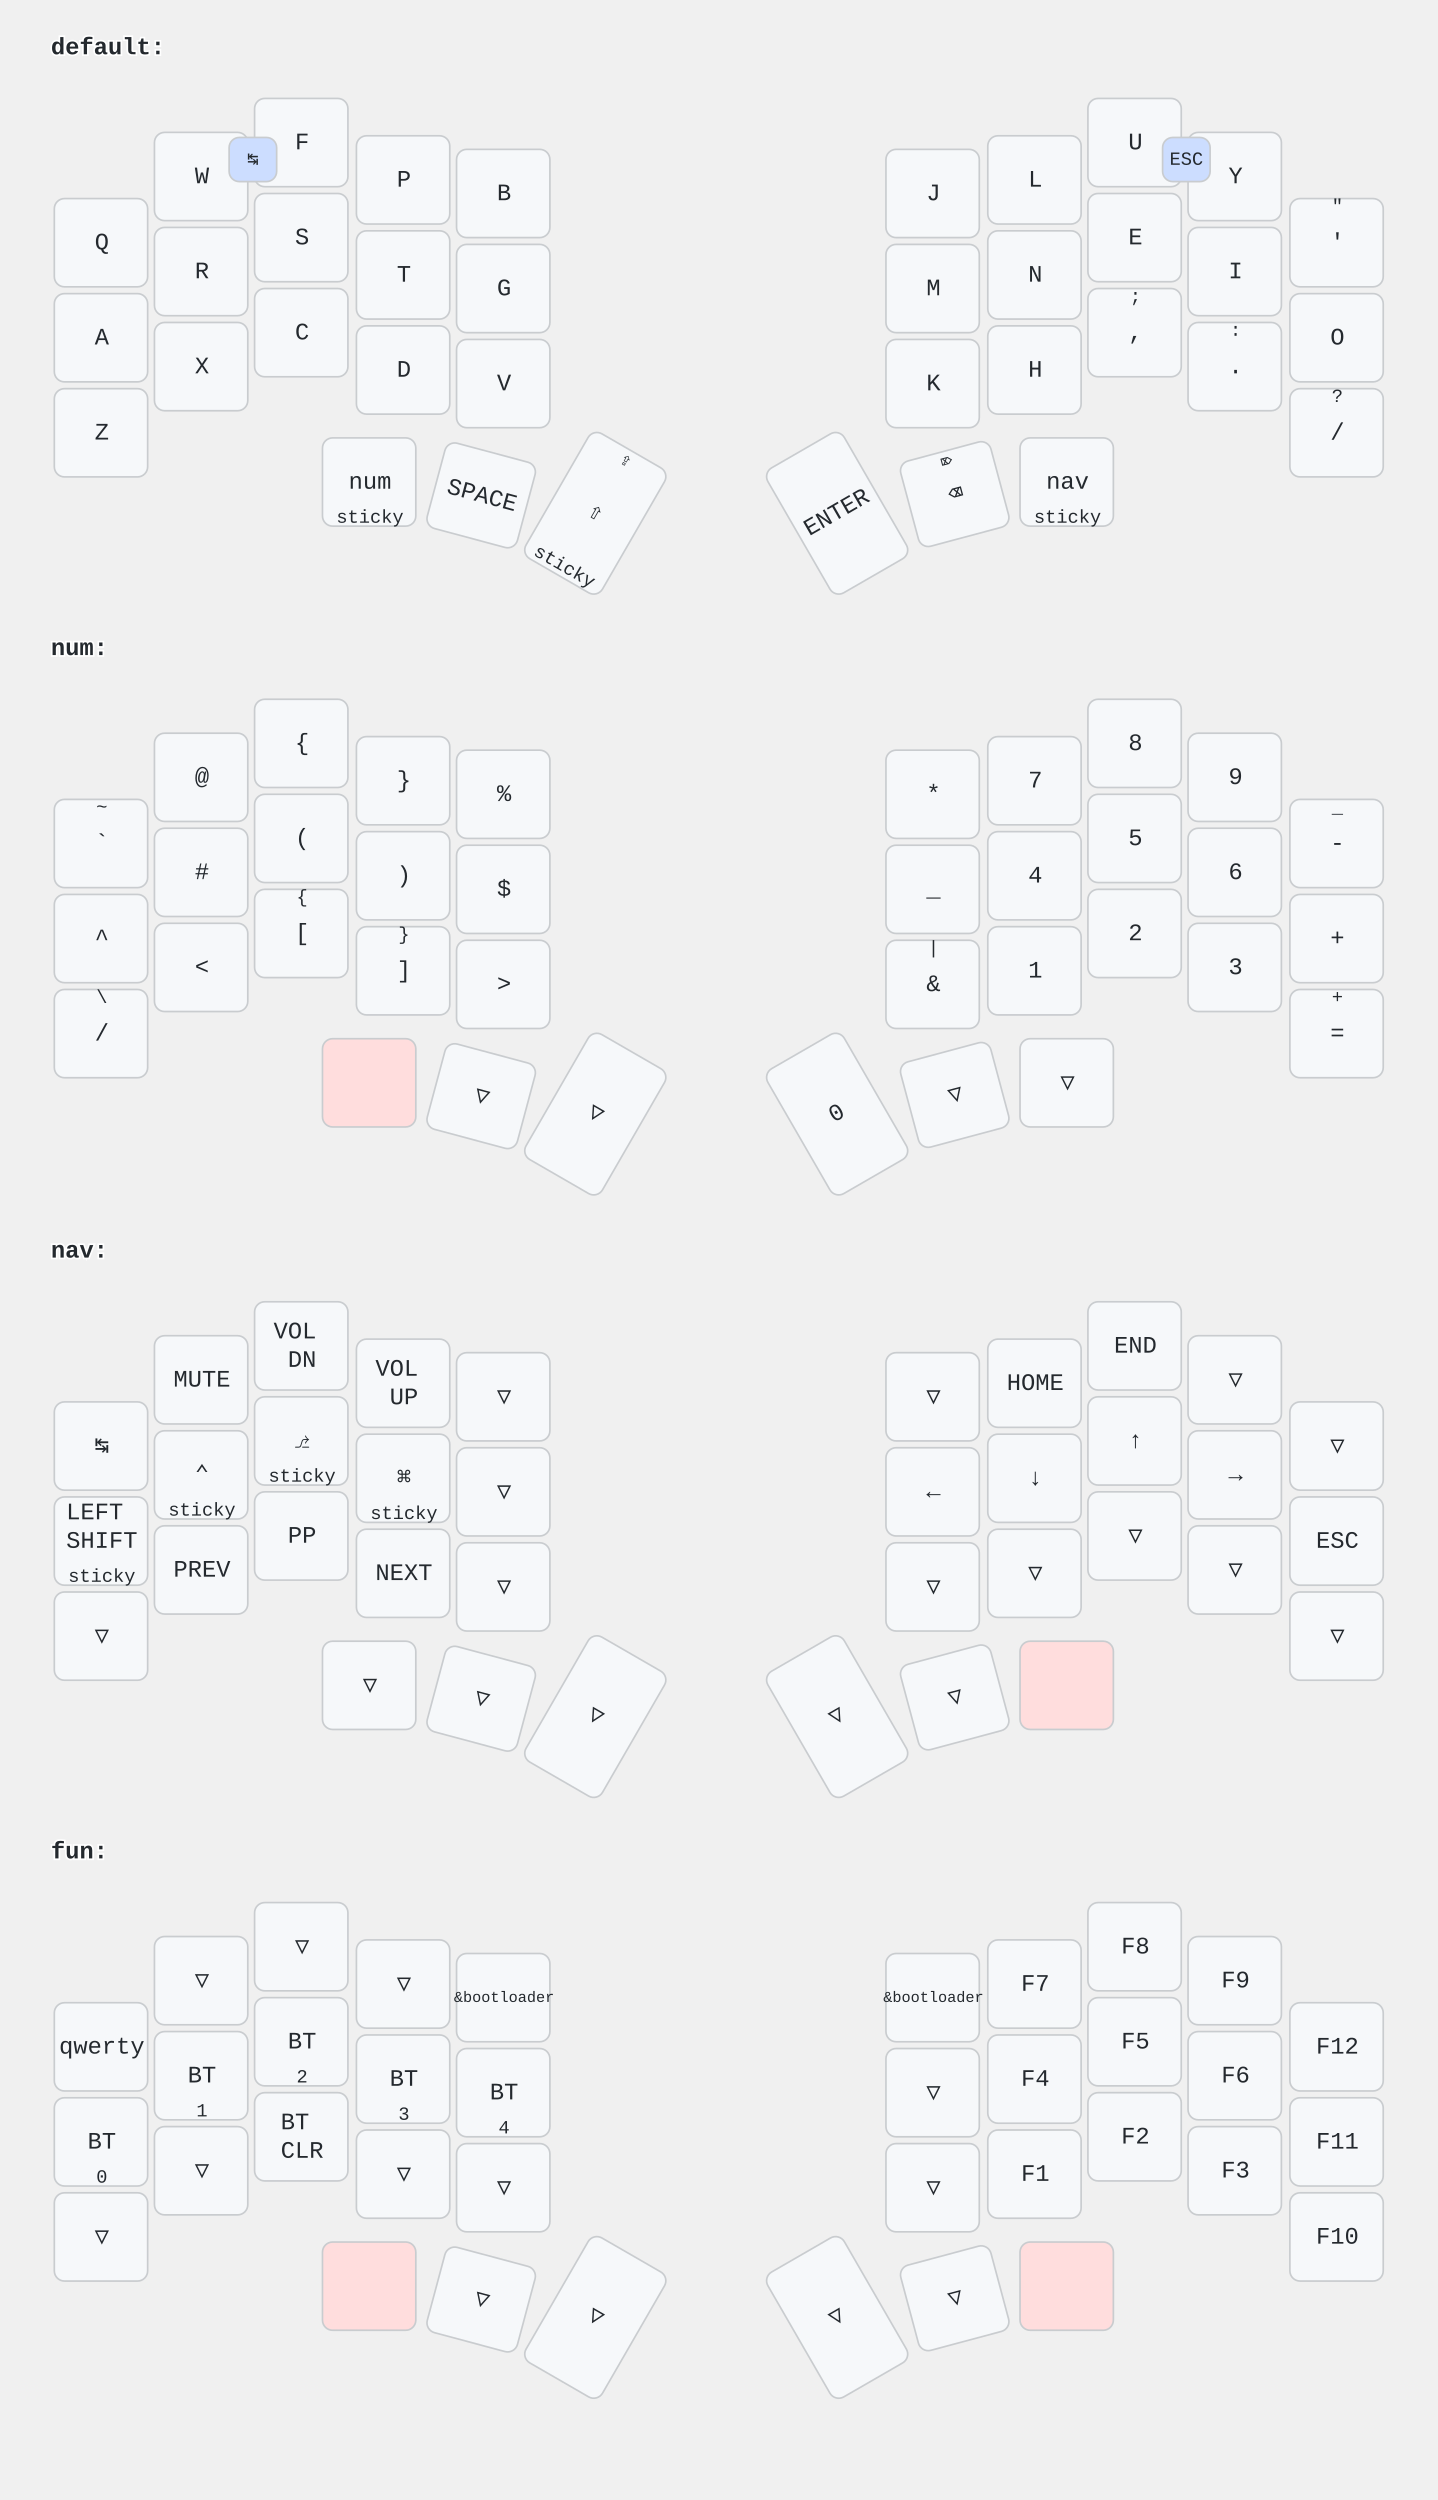
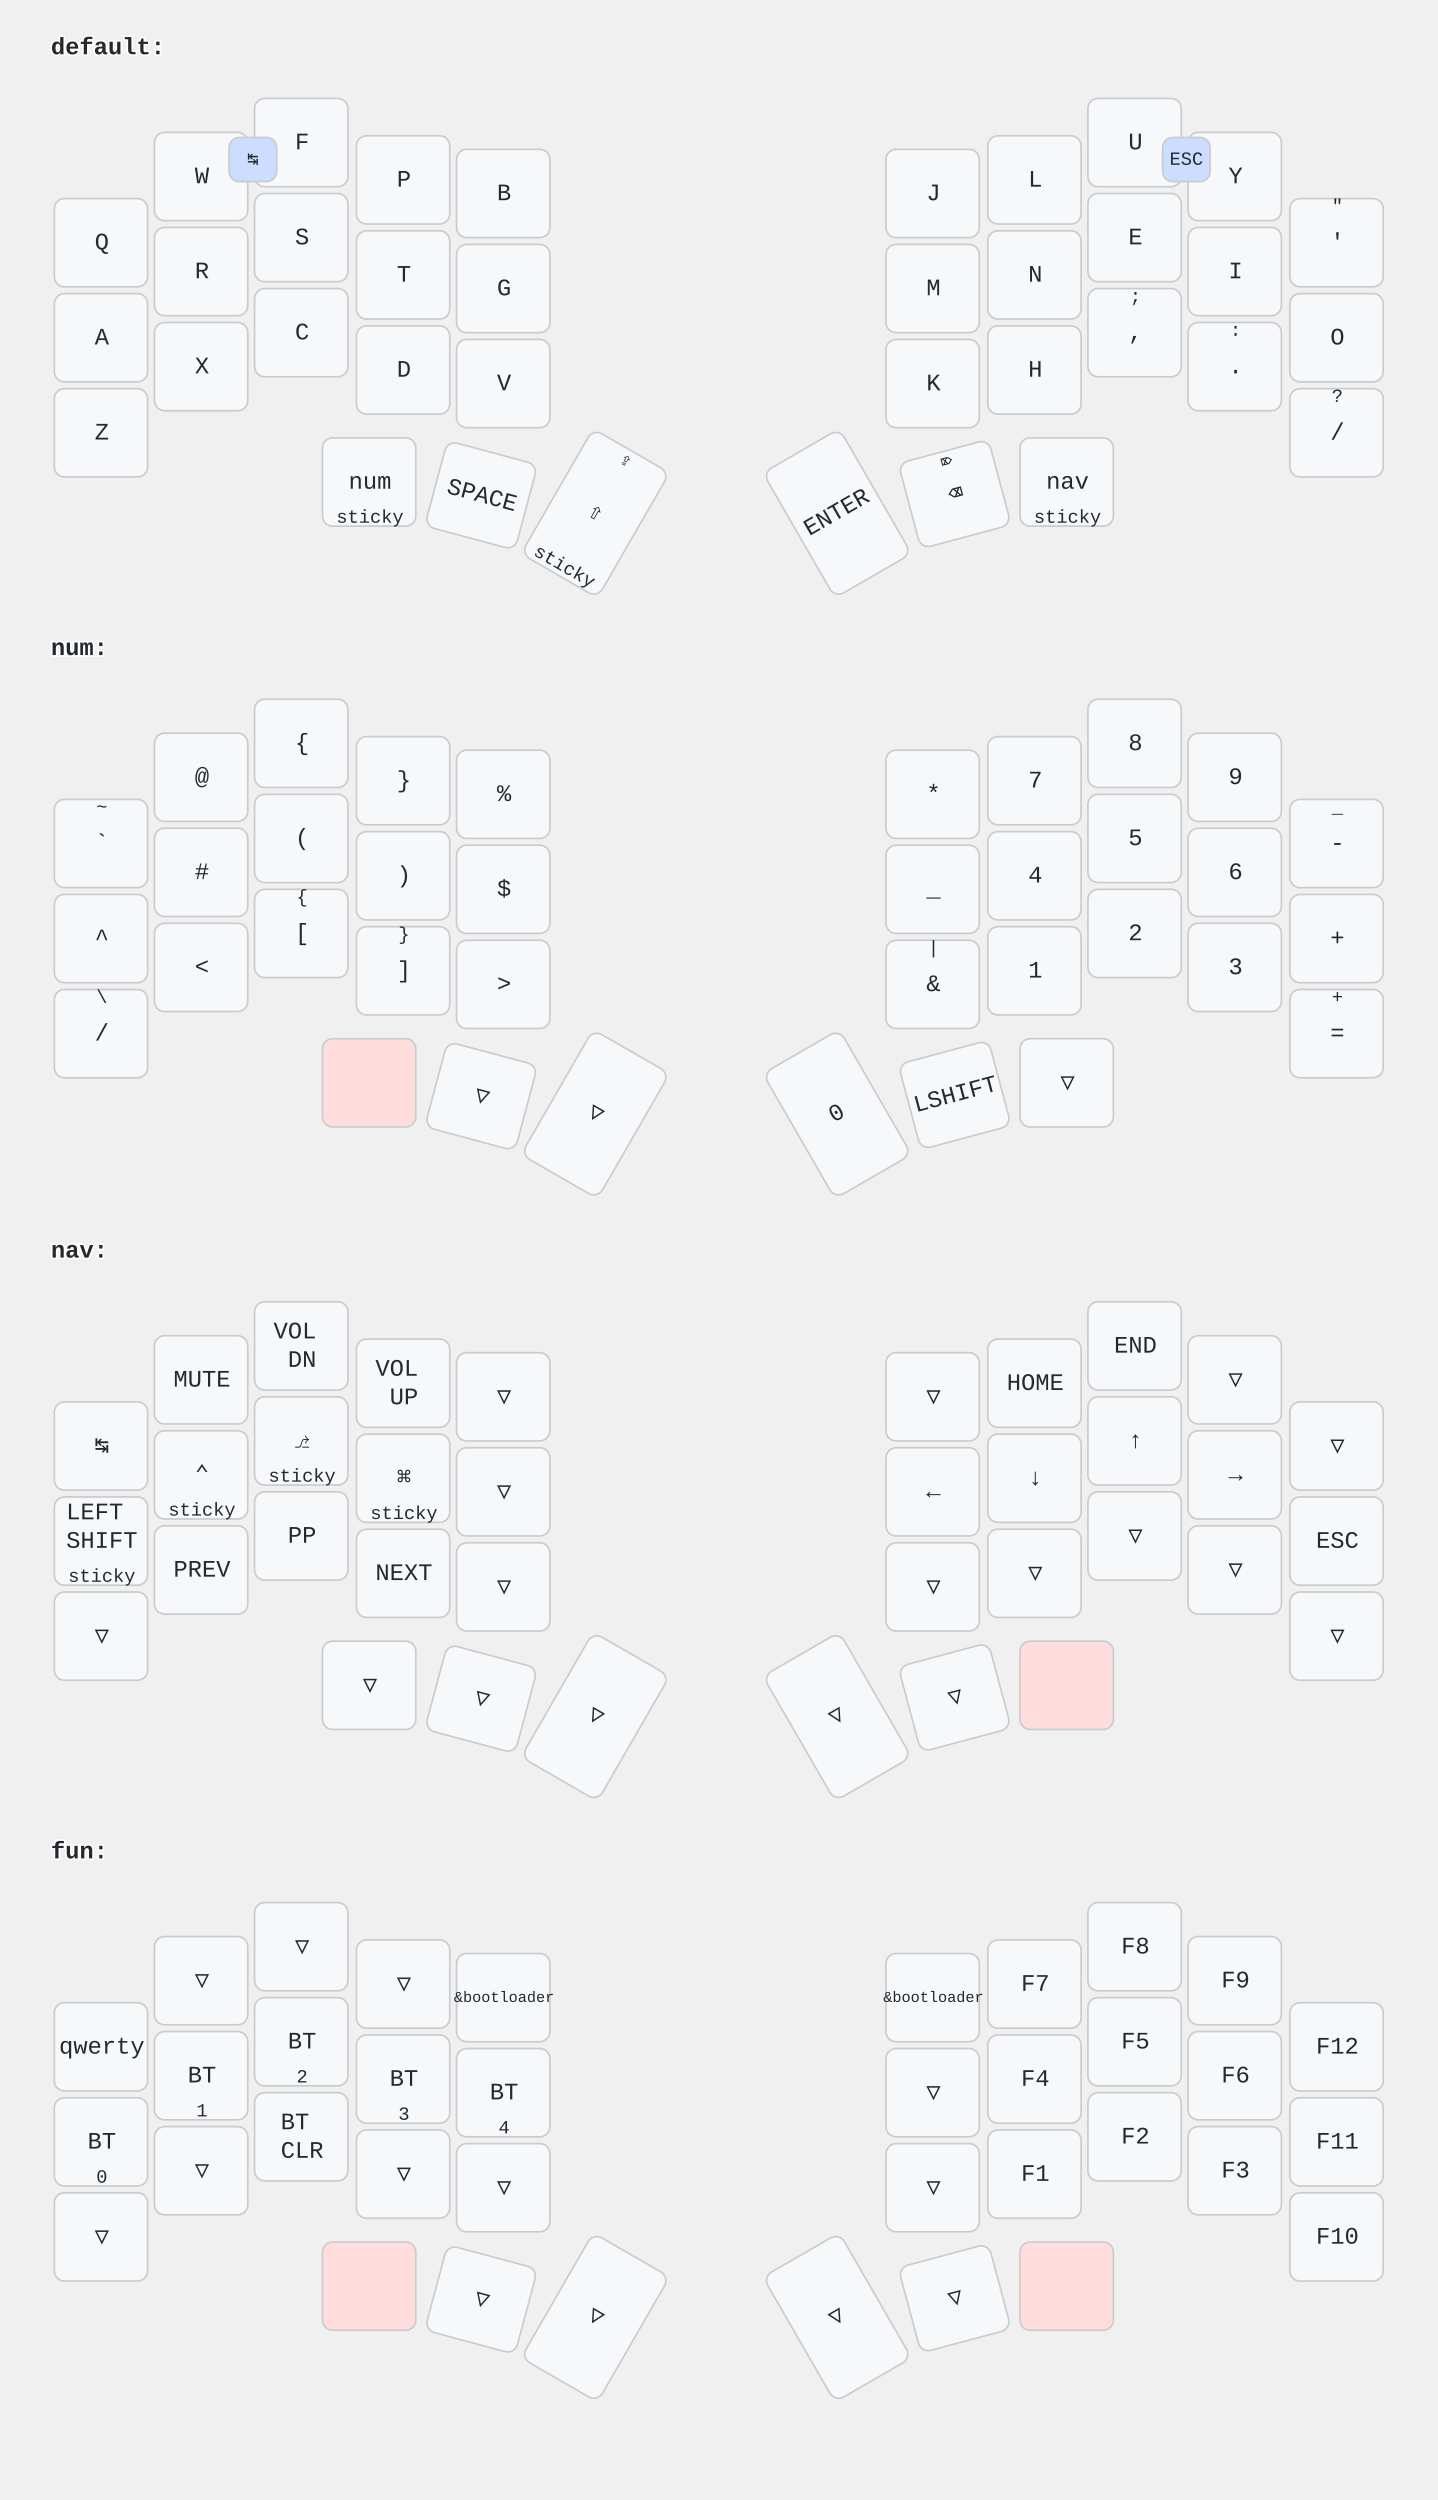
<svg xmlns="http://www.w3.org/2000/svg" width="847" height="1473" viewBox="0 0 847 1473" class="keymap">
  <style>/* font and background color specifications */
svg {
    font-family: SFMono-Regular,Consolas,Liberation Mono,Menlo,monospace;
    font-size: 14px;
    font-kerning: normal;
    text-rendering: optimizeLegibility;
    fill: #24292e;
}

/* default key styling */
rect {
    fill: #f6f8fa;
    stroke: #c9cccf;
    stroke-width: 1;
}

/* color accent for combo boxes */
rect.combo {
    fill: #cdf;
}

/* color accent for held keys */
rect.held, rect.combo.held {
    fill: #fdd;
}

/* color accent for ghost (optional) keys */
rect.ghost, rect.combo.ghost {
    fill: #ddd;
}

text {
    text-anchor: middle;
    dominant-baseline: middle;
}

/* styling for layer labels */
text.label {
    font-weight: bold;
    text-anchor: start;
    stroke: white;
    stroke-width: 2;
    paint-order: stroke;
}

/* styling for combo tap, and key hold/shifted label text */
text.combo, text.hold, text.shifted {
    font-size: 11px;
}

text.hold {
    text-anchor: middle;
    dominant-baseline: auto;
}

text.shifted {
    text-anchor: middle;
    dominant-baseline: hanging;
}

/* styling for hold/shifted label text in combo box */
text.combo.hold, text.combo.shifted {
    font-size: 8px;
}

/* styling for combo dendrons */
path {
    stroke-width: 1;
    stroke: gray;
    fill: none;
}
</style>
  <g transform="translate(30, 0)" class="layer-default">
    <text x="0" y="28" class="label">default:</text>
    <g transform="translate(0, 56)">
      <g transform="translate(30, 87)" class="key keypos-0">
        <rect rx="6" ry="6" x="-28" y="-26" width="55" height="52" class="key" />
        <text x="0" y="0" class="key tap">Q</text>
      </g>
      <g transform="translate(89, 48)" class="key keypos-1">
        <rect rx="6" ry="6" x="-28" y="-26" width="55" height="52" class="key" />
        <text x="0" y="0" class="key tap">W</text>
      </g>
      <g transform="translate(148, 28)" class="key keypos-2">
        <rect rx="6" ry="6" x="-28" y="-26" width="55" height="52" class="key" />
        <text x="0" y="0" class="key tap">F</text>
      </g>
      <g transform="translate(208, 50)" class="key keypos-3">
        <rect rx="6" ry="6" x="-28" y="-26" width="55" height="52" class="key" />
        <text x="0" y="0" class="key tap">P</text>
      </g>
      <g transform="translate(267, 58)" class="key keypos-4">
        <rect rx="6" ry="6" x="-28" y="-26" width="55" height="52" class="key" />
        <text x="0" y="0" class="key tap">B</text>
      </g>
      <g transform="translate(520, 58)" class="key keypos-5">
        <rect rx="6" ry="6" x="-28" y="-26" width="55" height="52" class="key" />
        <text x="0" y="0" class="key tap">J</text>
      </g>
      <g transform="translate(580, 50)" class="key keypos-6">
        <rect rx="6" ry="6" x="-28" y="-26" width="55" height="52" class="key" />
        <text x="0" y="0" class="key tap">L</text>
      </g>
      <g transform="translate(639, 28)" class="key keypos-7">
        <rect rx="6" ry="6" x="-28" y="-26" width="55" height="52" class="key" />
        <text x="0" y="0" class="key tap">U</text>
      </g>
      <g transform="translate(698, 48)" class="key keypos-8">
        <rect rx="6" ry="6" x="-28" y="-26" width="55" height="52" class="key" />
        <text x="0" y="0" class="key tap">Y</text>
      </g>
      <g transform="translate(758, 87)" class="key keypos-9">
        <rect rx="6" ry="6" x="-28" y="-26" width="55" height="52" class="key" />
        <text x="0" y="0" class="key tap">'</text>
        <text x="0" y="-24" class="key shifted">"</text>
      </g>
      <g transform="translate(30, 143)" class="key keypos-10">
        <rect rx="6" ry="6" x="-28" y="-26" width="55" height="52" class="key" />
        <text x="0" y="0" class="key tap">A</text>
      </g>
      <g transform="translate(89, 104)" class="key keypos-11">
        <rect rx="6" ry="6" x="-28" y="-26" width="55" height="52" class="key" />
        <text x="0" y="0" class="key tap">R</text>
      </g>
      <g transform="translate(148, 84)" class="key keypos-12">
        <rect rx="6" ry="6" x="-28" y="-26" width="55" height="52" class="key" />
        <text x="0" y="0" class="key tap">S</text>
      </g>
      <g transform="translate(208, 106)" class="key keypos-13">
        <rect rx="6" ry="6" x="-28" y="-26" width="55" height="52" class="key" />
        <text x="0" y="0" class="key tap">T</text>
      </g>
      <g transform="translate(267, 114)" class="key keypos-14">
        <rect rx="6" ry="6" x="-28" y="-26" width="55" height="52" class="key" />
        <text x="0" y="0" class="key tap">G</text>
      </g>
      <g transform="translate(520, 114)" class="key keypos-15">
        <rect rx="6" ry="6" x="-28" y="-26" width="55" height="52" class="key" />
        <text x="0" y="0" class="key tap">M</text>
      </g>
      <g transform="translate(580, 106)" class="key keypos-16">
        <rect rx="6" ry="6" x="-28" y="-26" width="55" height="52" class="key" />
        <text x="0" y="0" class="key tap">N</text>
      </g>
      <g transform="translate(639, 84)" class="key keypos-17">
        <rect rx="6" ry="6" x="-28" y="-26" width="55" height="52" class="key" />
        <text x="0" y="0" class="key tap">E</text>
      </g>
      <g transform="translate(698, 104)" class="key keypos-18">
        <rect rx="6" ry="6" x="-28" y="-26" width="55" height="52" class="key" />
        <text x="0" y="0" class="key tap">I</text>
      </g>
      <g transform="translate(758, 143)" class="key keypos-19">
        <rect rx="6" ry="6" x="-28" y="-26" width="55" height="52" class="key" />
        <text x="0" y="0" class="key tap">O</text>
      </g>
      <g transform="translate(30, 199)" class="key keypos-20">
        <rect rx="6" ry="6" x="-28" y="-26" width="55" height="52" class="key" />
        <text x="0" y="0" class="key tap">Z</text>
      </g>
      <g transform="translate(89, 160)" class="key keypos-21">
        <rect rx="6" ry="6" x="-28" y="-26" width="55" height="52" class="key" />
        <text x="0" y="0" class="key tap">X</text>
      </g>
      <g transform="translate(148, 140)" class="key keypos-22">
        <rect rx="6" ry="6" x="-28" y="-26" width="55" height="52" class="key" />
        <text x="0" y="0" class="key tap">C</text>
      </g>
      <g transform="translate(208, 162)" class="key keypos-23">
        <rect rx="6" ry="6" x="-28" y="-26" width="55" height="52" class="key" />
        <text x="0" y="0" class="key tap">D</text>
      </g>
      <g transform="translate(267, 170)" class="key keypos-24">
        <rect rx="6" ry="6" x="-28" y="-26" width="55" height="52" class="key" />
        <text x="0" y="0" class="key tap">V</text>
      </g>
      <g transform="translate(520, 170)" class="key keypos-25">
        <rect rx="6" ry="6" x="-28" y="-26" width="55" height="52" class="key" />
        <text x="0" y="0" class="key tap">K</text>
      </g>
      <g transform="translate(580, 162)" class="key keypos-26">
        <rect rx="6" ry="6" x="-28" y="-26" width="55" height="52" class="key" />
        <text x="0" y="0" class="key tap">H</text>
      </g>
      <g transform="translate(639, 140)" class="key keypos-27">
        <rect rx="6" ry="6" x="-28" y="-26" width="55" height="52" class="key" />
        <text x="0" y="0" class="key tap">,</text>
        <text x="0" y="-24" class="key shifted">;</text>
      </g>
      <g transform="translate(698, 160)" class="key keypos-28">
        <rect rx="6" ry="6" x="-28" y="-26" width="55" height="52" class="key" />
        <text x="0" y="0" class="key tap">.</text>
        <text x="0" y="-24" class="key shifted">:</text>
      </g>
      <g transform="translate(758, 199)" class="key keypos-29">
        <rect rx="6" ry="6" x="-28" y="-26" width="55" height="52" class="key" />
        <text x="0" y="0" class="key tap">/</text>
        <text x="0" y="-24" class="key shifted">?</text>
      </g>
      <g transform="translate(188, 228)" class="key keypos-30">
        <rect rx="6" ry="6" x="-28" y="-26" width="55" height="52" class="key" />
        <text x="0" y="0" class="key tap">num</text>
        <text x="0" y="24" class="key hold">sticky</text>
      </g>
      <g transform="translate(254, 236) rotate(15.0)" class="key keypos-31">
        <rect rx="6" ry="6" x="-28" y="-26" width="55" height="52" class="key" />
        <text x="0" y="0" class="key tap">SPACE</text>
      </g>
      <g transform="translate(321, 246) rotate(30.0)" class="key keypos-32">
        <rect rx="6" ry="6" x="-26" y="-42" width="52" height="85" class="key" />
        <text x="0" y="0" class="key tap">⇧</text>
        <text x="0" y="40" class="key hold">sticky</text>
        <text x="0" y="-40" class="key shifted">⇪</text>
      </g>
      <g transform="translate(463, 246) rotate(-30.0)" class="key keypos-33">
        <rect rx="6" ry="6" x="-26" y="-42" width="52" height="85" class="key" />
        <text x="0" y="0" class="key tap">ENTER</text>
      </g>
      <g transform="translate(533, 235) rotate(-15.0)" class="key keypos-34">
        <rect rx="6" ry="6" x="-28" y="-26" width="55" height="52" class="key" />
        <text x="0" y="0" class="key tap">⌫</text>
        <text x="0" y="-24" class="key shifted">⌦</text>
      </g>
      <g transform="translate(599, 228)" class="key keypos-35">
        <rect rx="6" ry="6" x="-28" y="-26" width="55" height="52" class="key" />
        <text x="0" y="0" class="key tap">nav</text>
        <text x="0" y="24" class="key hold">sticky</text>
      </g>
      <g class="combo combopos-0">
        <rect rx="6" ry="6" x="105" y="25" width="28" height="26" class="combo" />
        <text x="119" y="38" class="combo tap">↹</text>
      </g>
      <g class="combo combopos-1">
        <rect rx="6" ry="6" x="655" y="25" width="28" height="26" class="combo" />
        <text x="669" y="38" class="combo tap">ESC</text>
      </g>
    </g>
  </g>
  <g transform="translate(30, 354)" class="layer-num">
    <text x="0" y="28" class="label">num:</text>
    <g transform="translate(0, 56)">
      <g transform="translate(30, 87)" class="key keypos-0">
        <rect rx="6" ry="6" x="-28" y="-26" width="55" height="52" class="key" />
        <text x="0" y="0" class="key tap">`</text>
        <text x="0" y="-24" class="key shifted">~</text>
      </g>
      <g transform="translate(89, 48)" class="key keypos-1">
        <rect rx="6" ry="6" x="-28" y="-26" width="55" height="52" class="key" />
        <text x="0" y="0" class="key tap">@</text>
      </g>
      <g transform="translate(148, 28)" class="key keypos-2">
        <rect rx="6" ry="6" x="-28" y="-26" width="55" height="52" class="key" />
        <text x="0" y="0" class="key tap">{</text>
      </g>
      <g transform="translate(208, 50)" class="key keypos-3">
        <rect rx="6" ry="6" x="-28" y="-26" width="55" height="52" class="key" />
        <text x="0" y="0" class="key tap">}</text>
      </g>
      <g transform="translate(267, 58)" class="key keypos-4">
        <rect rx="6" ry="6" x="-28" y="-26" width="55" height="52" class="key" />
        <text x="0" y="0" class="key tap">%</text>
      </g>
      <g transform="translate(520, 58)" class="key keypos-5">
        <rect rx="6" ry="6" x="-28" y="-26" width="55" height="52" class="key" />
        <text x="0" y="0" class="key tap">*</text>
      </g>
      <g transform="translate(580, 50)" class="key keypos-6">
        <rect rx="6" ry="6" x="-28" y="-26" width="55" height="52" class="key" />
        <text x="0" y="0" class="key tap">7</text>
      </g>
      <g transform="translate(639, 28)" class="key keypos-7">
        <rect rx="6" ry="6" x="-28" y="-26" width="55" height="52" class="key" />
        <text x="0" y="0" class="key tap">8</text>
      </g>
      <g transform="translate(698, 48)" class="key keypos-8">
        <rect rx="6" ry="6" x="-28" y="-26" width="55" height="52" class="key" />
        <text x="0" y="0" class="key tap">9</text>
      </g>
      <g transform="translate(758, 87)" class="key keypos-9">
        <rect rx="6" ry="6" x="-28" y="-26" width="55" height="52" class="key" />
        <text x="0" y="0" class="key tap">-</text>
        <text x="0" y="-24" class="key shifted">_</text>
      </g>
      <g transform="translate(30, 143)" class="key keypos-10">
        <rect rx="6" ry="6" x="-28" y="-26" width="55" height="52" class="key" />
        <text x="0" y="0" class="key tap">^</text>
      </g>
      <g transform="translate(89, 104)" class="key keypos-11">
        <rect rx="6" ry="6" x="-28" y="-26" width="55" height="52" class="key" />
        <text x="0" y="0" class="key tap">#</text>
      </g>
      <g transform="translate(148, 84)" class="key keypos-12">
        <rect rx="6" ry="6" x="-28" y="-26" width="55" height="52" class="key" />
        <text x="0" y="0" class="key tap">(</text>
      </g>
      <g transform="translate(208, 106)" class="key keypos-13">
        <rect rx="6" ry="6" x="-28" y="-26" width="55" height="52" class="key" />
        <text x="0" y="0" class="key tap">)</text>
      </g>
      <g transform="translate(267, 114)" class="key keypos-14">
        <rect rx="6" ry="6" x="-28" y="-26" width="55" height="52" class="key" />
        <text x="0" y="0" class="key tap">$</text>
      </g>
      <g transform="translate(520, 114)" class="key keypos-15">
        <rect rx="6" ry="6" x="-28" y="-26" width="55" height="52" class="key" />
        <text x="0" y="0" class="key tap">_</text>
      </g>
      <g transform="translate(580, 106)" class="key keypos-16">
        <rect rx="6" ry="6" x="-28" y="-26" width="55" height="52" class="key" />
        <text x="0" y="0" class="key tap">4</text>
      </g>
      <g transform="translate(639, 84)" class="key keypos-17">
        <rect rx="6" ry="6" x="-28" y="-26" width="55" height="52" class="key" />
        <text x="0" y="0" class="key tap">5</text>
      </g>
      <g transform="translate(698, 104)" class="key keypos-18">
        <rect rx="6" ry="6" x="-28" y="-26" width="55" height="52" class="key" />
        <text x="0" y="0" class="key tap">6</text>
      </g>
      <g transform="translate(758, 143)" class="key keypos-19">
        <rect rx="6" ry="6" x="-28" y="-26" width="55" height="52" class="key" />
        <text x="0" y="0" class="key tap">+</text>
      </g>
      <g transform="translate(30, 199)" class="key keypos-20">
        <rect rx="6" ry="6" x="-28" y="-26" width="55" height="52" class="key" />
        <text x="0" y="0" class="key tap">/</text>
        <text x="0" y="-24" class="key shifted">\</text>
      </g>
      <g transform="translate(89, 160)" class="key keypos-21">
        <rect rx="6" ry="6" x="-28" y="-26" width="55" height="52" class="key" />
        <text x="0" y="0" class="key tap">&lt;</text>
      </g>
      <g transform="translate(148, 140)" class="key keypos-22">
        <rect rx="6" ry="6" x="-28" y="-26" width="55" height="52" class="key" />
        <text x="0" y="0" class="key tap">[</text>
        <text x="0" y="-24" class="key shifted">{</text>
      </g>
      <g transform="translate(208, 162)" class="key keypos-23">
        <rect rx="6" ry="6" x="-28" y="-26" width="55" height="52" class="key" />
        <text x="0" y="0" class="key tap">]</text>
        <text x="0" y="-24" class="key shifted">}</text>
      </g>
      <g transform="translate(267, 170)" class="key keypos-24">
        <rect rx="6" ry="6" x="-28" y="-26" width="55" height="52" class="key" />
        <text x="0" y="0" class="key tap">&gt;</text>
      </g>
      <g transform="translate(520, 170)" class="key keypos-25">
        <rect rx="6" ry="6" x="-28" y="-26" width="55" height="52" class="key" />
        <text x="0" y="0" class="key tap">&amp;</text>
        <text x="0" y="-24" class="key shifted">|</text>
      </g>
      <g transform="translate(580, 162)" class="key keypos-26">
        <rect rx="6" ry="6" x="-28" y="-26" width="55" height="52" class="key" />
        <text x="0" y="0" class="key tap">1</text>
      </g>
      <g transform="translate(639, 140)" class="key keypos-27">
        <rect rx="6" ry="6" x="-28" y="-26" width="55" height="52" class="key" />
        <text x="0" y="0" class="key tap">2</text>
      </g>
      <g transform="translate(698, 160)" class="key keypos-28">
        <rect rx="6" ry="6" x="-28" y="-26" width="55" height="52" class="key" />
        <text x="0" y="0" class="key tap">3</text>
      </g>
      <g transform="translate(758, 199)" class="key keypos-29">
        <rect rx="6" ry="6" x="-28" y="-26" width="55" height="52" class="key" />
        <text x="0" y="0" class="key tap">=</text>
        <text x="0" y="-24" class="key shifted">+</text>
      </g>
      <g transform="translate(188, 228)" class="key held keypos-30">
        <rect rx="6" ry="6" x="-28" y="-26" width="55" height="52" class="key held" />
      </g>
      <g transform="translate(254, 236) rotate(15.0)" class="key trans keypos-31">
        <rect rx="6" ry="6" x="-28" y="-26" width="55" height="52" class="key trans" />
        <text x="0" y="0" class="key trans tap">▽</text>
      </g>
      <g transform="translate(321, 246) rotate(30.0)" class="key trans keypos-32">
        <rect rx="6" ry="6" x="-26" y="-42" width="52" height="85" class="key trans" />
        <text x="0" y="0" class="key trans tap">▽</text>
      </g>
      <g transform="translate(463, 246) rotate(-30.0)" class="key keypos-33">
        <rect rx="6" ry="6" x="-26" y="-42" width="52" height="85" class="key" />
        <text x="0" y="0" class="key tap">0</text>
      </g>
-       <g transform="translate(533, 235) rotate(-15.0)" class="key trans keypos-34">
-         <rect rx="6" ry="6" x="-28" y="-26" width="55" height="52" class="key trans" />
-         <text x="0" y="0" class="key trans tap">▽</text>
+       <g transform="translate(533, 235) rotate(-15.0)" class="key keypos-34">
+         <rect rx="6" ry="6" x="-28" y="-26" width="55" height="52" class="key" />
+         <text x="0" y="0" class="key tap">LSHIFT</text>
      </g>
      <g transform="translate(599, 228)" class="key trans keypos-35">
        <rect rx="6" ry="6" x="-28" y="-26" width="55" height="52" class="key trans" />
        <text x="0" y="0" class="key trans tap">▽</text>
      </g>
    </g>
  </g>
  <g transform="translate(30, 709)" class="layer-nav">
    <text x="0" y="28" class="label">nav:</text>
    <g transform="translate(0, 56)">
      <g transform="translate(30, 87)" class="key keypos-0">
        <rect rx="6" ry="6" x="-28" y="-26" width="55" height="52" class="key" />
        <text x="0" y="0" class="key tap">↹</text>
      </g>
      <g transform="translate(89, 48)" class="key keypos-1">
        <rect rx="6" ry="6" x="-28" y="-26" width="55" height="52" class="key" />
        <text x="0" y="0" class="key tap">MUTE</text>
      </g>
      <g transform="translate(148, 28)" class="key keypos-2">
        <rect rx="6" ry="6" x="-28" y="-26" width="55" height="52" class="key" />
        <text x="0" y="0" class="key tap">
          <tspan x="0" dy="-0.6em">VOL</tspan>
          <tspan x="0" dy="1.2em">DN</tspan>
        </text>
      </g>
      <g transform="translate(208, 50)" class="key keypos-3">
        <rect rx="6" ry="6" x="-28" y="-26" width="55" height="52" class="key" />
        <text x="0" y="0" class="key tap">
          <tspan x="0" dy="-0.6em">VOL</tspan>
          <tspan x="0" dy="1.2em">UP</tspan>
        </text>
      </g>
      <g transform="translate(267, 58)" class="key trans keypos-4">
        <rect rx="6" ry="6" x="-28" y="-26" width="55" height="52" class="key trans" />
        <text x="0" y="0" class="key trans tap">▽</text>
      </g>
      <g transform="translate(520, 58)" class="key trans keypos-5">
        <rect rx="6" ry="6" x="-28" y="-26" width="55" height="52" class="key trans" />
        <text x="0" y="0" class="key trans tap">▽</text>
      </g>
      <g transform="translate(580, 50)" class="key keypos-6">
        <rect rx="6" ry="6" x="-28" y="-26" width="55" height="52" class="key" />
        <text x="0" y="0" class="key tap">HOME</text>
      </g>
      <g transform="translate(639, 28)" class="key keypos-7">
        <rect rx="6" ry="6" x="-28" y="-26" width="55" height="52" class="key" />
        <text x="0" y="0" class="key tap">END</text>
      </g>
      <g transform="translate(698, 48)" class="key trans keypos-8">
        <rect rx="6" ry="6" x="-28" y="-26" width="55" height="52" class="key trans" />
        <text x="0" y="0" class="key trans tap">▽</text>
      </g>
      <g transform="translate(758, 87)" class="key trans keypos-9">
        <rect rx="6" ry="6" x="-28" y="-26" width="55" height="52" class="key trans" />
        <text x="0" y="0" class="key trans tap">▽</text>
      </g>
      <g transform="translate(30, 143)" class="key keypos-10">
        <rect rx="6" ry="6" x="-28" y="-26" width="55" height="52" class="key" />
        <text x="0" y="0" class="key tap">
          <tspan x="0" dy="-1.2em">LEFT</tspan>
          <tspan x="0" dy="1.2em">SHIFT</tspan>
        </text>
        <text x="0" y="24" class="key hold">sticky</text>
      </g>
      <g transform="translate(89, 104)" class="key keypos-11">
        <rect rx="6" ry="6" x="-28" y="-26" width="55" height="52" class="key" />
        <text x="0" y="0" class="key tap">⌃</text>
        <text x="0" y="24" class="key hold">sticky</text>
      </g>
      <g transform="translate(148, 84)" class="key keypos-12">
        <rect rx="6" ry="6" x="-28" y="-26" width="55" height="52" class="key" />
        <text x="0" y="0" class="key tap">⎇</text>
        <text x="0" y="24" class="key hold">sticky</text>
      </g>
      <g transform="translate(208, 106)" class="key keypos-13">
        <rect rx="6" ry="6" x="-28" y="-26" width="55" height="52" class="key" />
        <text x="0" y="0" class="key tap">⌘</text>
        <text x="0" y="24" class="key hold">sticky</text>
      </g>
      <g transform="translate(267, 114)" class="key trans keypos-14">
        <rect rx="6" ry="6" x="-28" y="-26" width="55" height="52" class="key trans" />
        <text x="0" y="0" class="key trans tap">▽</text>
      </g>
      <g transform="translate(520, 114)" class="key keypos-15">
        <rect rx="6" ry="6" x="-28" y="-26" width="55" height="52" class="key" />
        <text x="0" y="0" class="key tap">←</text>
      </g>
      <g transform="translate(580, 106)" class="key keypos-16">
        <rect rx="6" ry="6" x="-28" y="-26" width="55" height="52" class="key" />
        <text x="0" y="0" class="key tap">↓</text>
      </g>
      <g transform="translate(639, 84)" class="key keypos-17">
        <rect rx="6" ry="6" x="-28" y="-26" width="55" height="52" class="key" />
        <text x="0" y="0" class="key tap">↑</text>
      </g>
      <g transform="translate(698, 104)" class="key keypos-18">
        <rect rx="6" ry="6" x="-28" y="-26" width="55" height="52" class="key" />
        <text x="0" y="0" class="key tap">→</text>
      </g>
      <g transform="translate(758, 143)" class="key keypos-19">
        <rect rx="6" ry="6" x="-28" y="-26" width="55" height="52" class="key" />
        <text x="0" y="0" class="key tap">ESC</text>
      </g>
      <g transform="translate(30, 199)" class="key trans keypos-20">
        <rect rx="6" ry="6" x="-28" y="-26" width="55" height="52" class="key trans" />
        <text x="0" y="0" class="key trans tap">▽</text>
      </g>
      <g transform="translate(89, 160)" class="key keypos-21">
        <rect rx="6" ry="6" x="-28" y="-26" width="55" height="52" class="key" />
        <text x="0" y="0" class="key tap">PREV</text>
      </g>
      <g transform="translate(148, 140)" class="key keypos-22">
        <rect rx="6" ry="6" x="-28" y="-26" width="55" height="52" class="key" />
        <text x="0" y="0" class="key tap">PP</text>
      </g>
      <g transform="translate(208, 162)" class="key keypos-23">
        <rect rx="6" ry="6" x="-28" y="-26" width="55" height="52" class="key" />
        <text x="0" y="0" class="key tap">NEXT</text>
      </g>
      <g transform="translate(267, 170)" class="key trans keypos-24">
        <rect rx="6" ry="6" x="-28" y="-26" width="55" height="52" class="key trans" />
        <text x="0" y="0" class="key trans tap">▽</text>
      </g>
      <g transform="translate(520, 170)" class="key trans keypos-25">
        <rect rx="6" ry="6" x="-28" y="-26" width="55" height="52" class="key trans" />
        <text x="0" y="0" class="key trans tap">▽</text>
      </g>
      <g transform="translate(580, 162)" class="key trans keypos-26">
        <rect rx="6" ry="6" x="-28" y="-26" width="55" height="52" class="key trans" />
        <text x="0" y="0" class="key trans tap">▽</text>
      </g>
      <g transform="translate(639, 140)" class="key trans keypos-27">
        <rect rx="6" ry="6" x="-28" y="-26" width="55" height="52" class="key trans" />
        <text x="0" y="0" class="key trans tap">▽</text>
      </g>
      <g transform="translate(698, 160)" class="key trans keypos-28">
        <rect rx="6" ry="6" x="-28" y="-26" width="55" height="52" class="key trans" />
        <text x="0" y="0" class="key trans tap">▽</text>
      </g>
      <g transform="translate(758, 199)" class="key trans keypos-29">
        <rect rx="6" ry="6" x="-28" y="-26" width="55" height="52" class="key trans" />
        <text x="0" y="0" class="key trans tap">▽</text>
      </g>
      <g transform="translate(188, 228)" class="key trans keypos-30">
        <rect rx="6" ry="6" x="-28" y="-26" width="55" height="52" class="key trans" />
        <text x="0" y="0" class="key trans tap">▽</text>
      </g>
      <g transform="translate(254, 236) rotate(15.0)" class="key trans keypos-31">
        <rect rx="6" ry="6" x="-28" y="-26" width="55" height="52" class="key trans" />
        <text x="0" y="0" class="key trans tap">▽</text>
      </g>
      <g transform="translate(321, 246) rotate(30.0)" class="key trans keypos-32">
        <rect rx="6" ry="6" x="-26" y="-42" width="52" height="85" class="key trans" />
        <text x="0" y="0" class="key trans tap">▽</text>
      </g>
      <g transform="translate(463, 246) rotate(-30.0)" class="key trans keypos-33">
        <rect rx="6" ry="6" x="-26" y="-42" width="52" height="85" class="key trans" />
        <text x="0" y="0" class="key trans tap">▽</text>
      </g>
      <g transform="translate(533, 235) rotate(-15.0)" class="key trans keypos-34">
        <rect rx="6" ry="6" x="-28" y="-26" width="55" height="52" class="key trans" />
        <text x="0" y="0" class="key trans tap">▽</text>
      </g>
      <g transform="translate(599, 228)" class="key held keypos-35">
        <rect rx="6" ry="6" x="-28" y="-26" width="55" height="52" class="key held" />
      </g>
    </g>
  </g>
  <g transform="translate(30, 1063)" class="layer-fun">
    <text x="0" y="28" class="label">fun:</text>
    <g transform="translate(0, 56)">
      <g transform="translate(30, 87)" class="key keypos-0">
        <rect rx="6" ry="6" x="-28" y="-26" width="55" height="52" class="key" />
        <text x="0" y="0" class="key tap">qwerty</text>
      </g>
      <g transform="translate(89, 48)" class="key trans keypos-1">
        <rect rx="6" ry="6" x="-28" y="-26" width="55" height="52" class="key trans" />
        <text x="0" y="0" class="key trans tap">▽</text>
      </g>
      <g transform="translate(148, 28)" class="key trans keypos-2">
        <rect rx="6" ry="6" x="-28" y="-26" width="55" height="52" class="key trans" />
        <text x="0" y="0" class="key trans tap">▽</text>
      </g>
      <g transform="translate(208, 50)" class="key trans keypos-3">
        <rect rx="6" ry="6" x="-28" y="-26" width="55" height="52" class="key trans" />
        <text x="0" y="0" class="key trans tap">▽</text>
      </g>
      <g transform="translate(267, 58)" class="key keypos-4">
        <rect rx="6" ry="6" x="-28" y="-26" width="55" height="52" class="key" />
        <text x="0" y="0" class="key tap">
          <tspan style="font-size: 64%">&amp;bootloader</tspan>
        </text>
      </g>
      <g transform="translate(520, 58)" class="key keypos-5">
        <rect rx="6" ry="6" x="-28" y="-26" width="55" height="52" class="key" />
        <text x="0" y="0" class="key tap">
          <tspan style="font-size: 64%">&amp;bootloader</tspan>
        </text>
      </g>
      <g transform="translate(580, 50)" class="key keypos-6">
        <rect rx="6" ry="6" x="-28" y="-26" width="55" height="52" class="key" />
        <text x="0" y="0" class="key tap">F7</text>
      </g>
      <g transform="translate(639, 28)" class="key keypos-7">
        <rect rx="6" ry="6" x="-28" y="-26" width="55" height="52" class="key" />
        <text x="0" y="0" class="key tap">F8</text>
      </g>
      <g transform="translate(698, 48)" class="key keypos-8">
        <rect rx="6" ry="6" x="-28" y="-26" width="55" height="52" class="key" />
        <text x="0" y="0" class="key tap">F9</text>
      </g>
      <g transform="translate(758, 87)" class="key keypos-9">
        <rect rx="6" ry="6" x="-28" y="-26" width="55" height="52" class="key" />
        <text x="0" y="0" class="key tap">F12</text>
      </g>
      <g transform="translate(30, 143)" class="key keypos-10">
        <rect rx="6" ry="6" x="-28" y="-26" width="55" height="52" class="key" />
        <text x="0" y="0" class="key tap">BT</text>
        <text x="0" y="24" class="key hold">0</text>
      </g>
      <g transform="translate(89, 104)" class="key keypos-11">
        <rect rx="6" ry="6" x="-28" y="-26" width="55" height="52" class="key" />
        <text x="0" y="0" class="key tap">BT</text>
        <text x="0" y="24" class="key hold">1</text>
      </g>
      <g transform="translate(148, 84)" class="key keypos-12">
        <rect rx="6" ry="6" x="-28" y="-26" width="55" height="52" class="key" />
        <text x="0" y="0" class="key tap">BT</text>
        <text x="0" y="24" class="key hold">2</text>
      </g>
      <g transform="translate(208, 106)" class="key keypos-13">
        <rect rx="6" ry="6" x="-28" y="-26" width="55" height="52" class="key" />
        <text x="0" y="0" class="key tap">BT</text>
        <text x="0" y="24" class="key hold">3</text>
      </g>
      <g transform="translate(267, 114)" class="key keypos-14">
        <rect rx="6" ry="6" x="-28" y="-26" width="55" height="52" class="key" />
        <text x="0" y="0" class="key tap">BT</text>
        <text x="0" y="24" class="key hold">4</text>
      </g>
      <g transform="translate(520, 114)" class="key trans keypos-15">
        <rect rx="6" ry="6" x="-28" y="-26" width="55" height="52" class="key trans" />
        <text x="0" y="0" class="key trans tap">▽</text>
      </g>
      <g transform="translate(580, 106)" class="key keypos-16">
        <rect rx="6" ry="6" x="-28" y="-26" width="55" height="52" class="key" />
        <text x="0" y="0" class="key tap">F4</text>
      </g>
      <g transform="translate(639, 84)" class="key keypos-17">
        <rect rx="6" ry="6" x="-28" y="-26" width="55" height="52" class="key" />
        <text x="0" y="0" class="key tap">F5</text>
      </g>
      <g transform="translate(698, 104)" class="key keypos-18">
        <rect rx="6" ry="6" x="-28" y="-26" width="55" height="52" class="key" />
        <text x="0" y="0" class="key tap">F6</text>
      </g>
      <g transform="translate(758, 143)" class="key keypos-19">
        <rect rx="6" ry="6" x="-28" y="-26" width="55" height="52" class="key" />
        <text x="0" y="0" class="key tap">F11</text>
      </g>
      <g transform="translate(30, 199)" class="key trans keypos-20">
        <rect rx="6" ry="6" x="-28" y="-26" width="55" height="52" class="key trans" />
        <text x="0" y="0" class="key trans tap">▽</text>
      </g>
      <g transform="translate(89, 160)" class="key trans keypos-21">
        <rect rx="6" ry="6" x="-28" y="-26" width="55" height="52" class="key trans" />
        <text x="0" y="0" class="key trans tap">▽</text>
      </g>
      <g transform="translate(148, 140)" class="key keypos-22">
        <rect rx="6" ry="6" x="-28" y="-26" width="55" height="52" class="key" />
        <text x="0" y="0" class="key tap">
          <tspan x="0" dy="-0.6em">BT</tspan>
          <tspan x="0" dy="1.2em">CLR</tspan>
        </text>
      </g>
      <g transform="translate(208, 162)" class="key trans keypos-23">
        <rect rx="6" ry="6" x="-28" y="-26" width="55" height="52" class="key trans" />
        <text x="0" y="0" class="key trans tap">▽</text>
      </g>
      <g transform="translate(267, 170)" class="key trans keypos-24">
        <rect rx="6" ry="6" x="-28" y="-26" width="55" height="52" class="key trans" />
        <text x="0" y="0" class="key trans tap">▽</text>
      </g>
      <g transform="translate(520, 170)" class="key trans keypos-25">
        <rect rx="6" ry="6" x="-28" y="-26" width="55" height="52" class="key trans" />
        <text x="0" y="0" class="key trans tap">▽</text>
      </g>
      <g transform="translate(580, 162)" class="key keypos-26">
        <rect rx="6" ry="6" x="-28" y="-26" width="55" height="52" class="key" />
        <text x="0" y="0" class="key tap">F1</text>
      </g>
      <g transform="translate(639, 140)" class="key keypos-27">
        <rect rx="6" ry="6" x="-28" y="-26" width="55" height="52" class="key" />
        <text x="0" y="0" class="key tap">F2</text>
      </g>
      <g transform="translate(698, 160)" class="key keypos-28">
        <rect rx="6" ry="6" x="-28" y="-26" width="55" height="52" class="key" />
        <text x="0" y="0" class="key tap">F3</text>
      </g>
      <g transform="translate(758, 199)" class="key keypos-29">
        <rect rx="6" ry="6" x="-28" y="-26" width="55" height="52" class="key" />
        <text x="0" y="0" class="key tap">F10</text>
      </g>
      <g transform="translate(188, 228)" class="key held keypos-30">
        <rect rx="6" ry="6" x="-28" y="-26" width="55" height="52" class="key held" />
      </g>
      <g transform="translate(254, 236) rotate(15.0)" class="key trans keypos-31">
        <rect rx="6" ry="6" x="-28" y="-26" width="55" height="52" class="key trans" />
        <text x="0" y="0" class="key trans tap">▽</text>
      </g>
      <g transform="translate(321, 246) rotate(30.0)" class="key trans keypos-32">
        <rect rx="6" ry="6" x="-26" y="-42" width="52" height="85" class="key trans" />
        <text x="0" y="0" class="key trans tap">▽</text>
      </g>
      <g transform="translate(463, 246) rotate(-30.0)" class="key trans keypos-33">
        <rect rx="6" ry="6" x="-26" y="-42" width="52" height="85" class="key trans" />
        <text x="0" y="0" class="key trans tap">▽</text>
      </g>
      <g transform="translate(533, 235) rotate(-15.0)" class="key trans keypos-34">
        <rect rx="6" ry="6" x="-28" y="-26" width="55" height="52" class="key trans" />
        <text x="0" y="0" class="key trans tap">▽</text>
      </g>
      <g transform="translate(599, 228)" class="key held keypos-35">
        <rect rx="6" ry="6" x="-28" y="-26" width="55" height="52" class="key held" />
      </g>
    </g>
  </g>
</svg>
